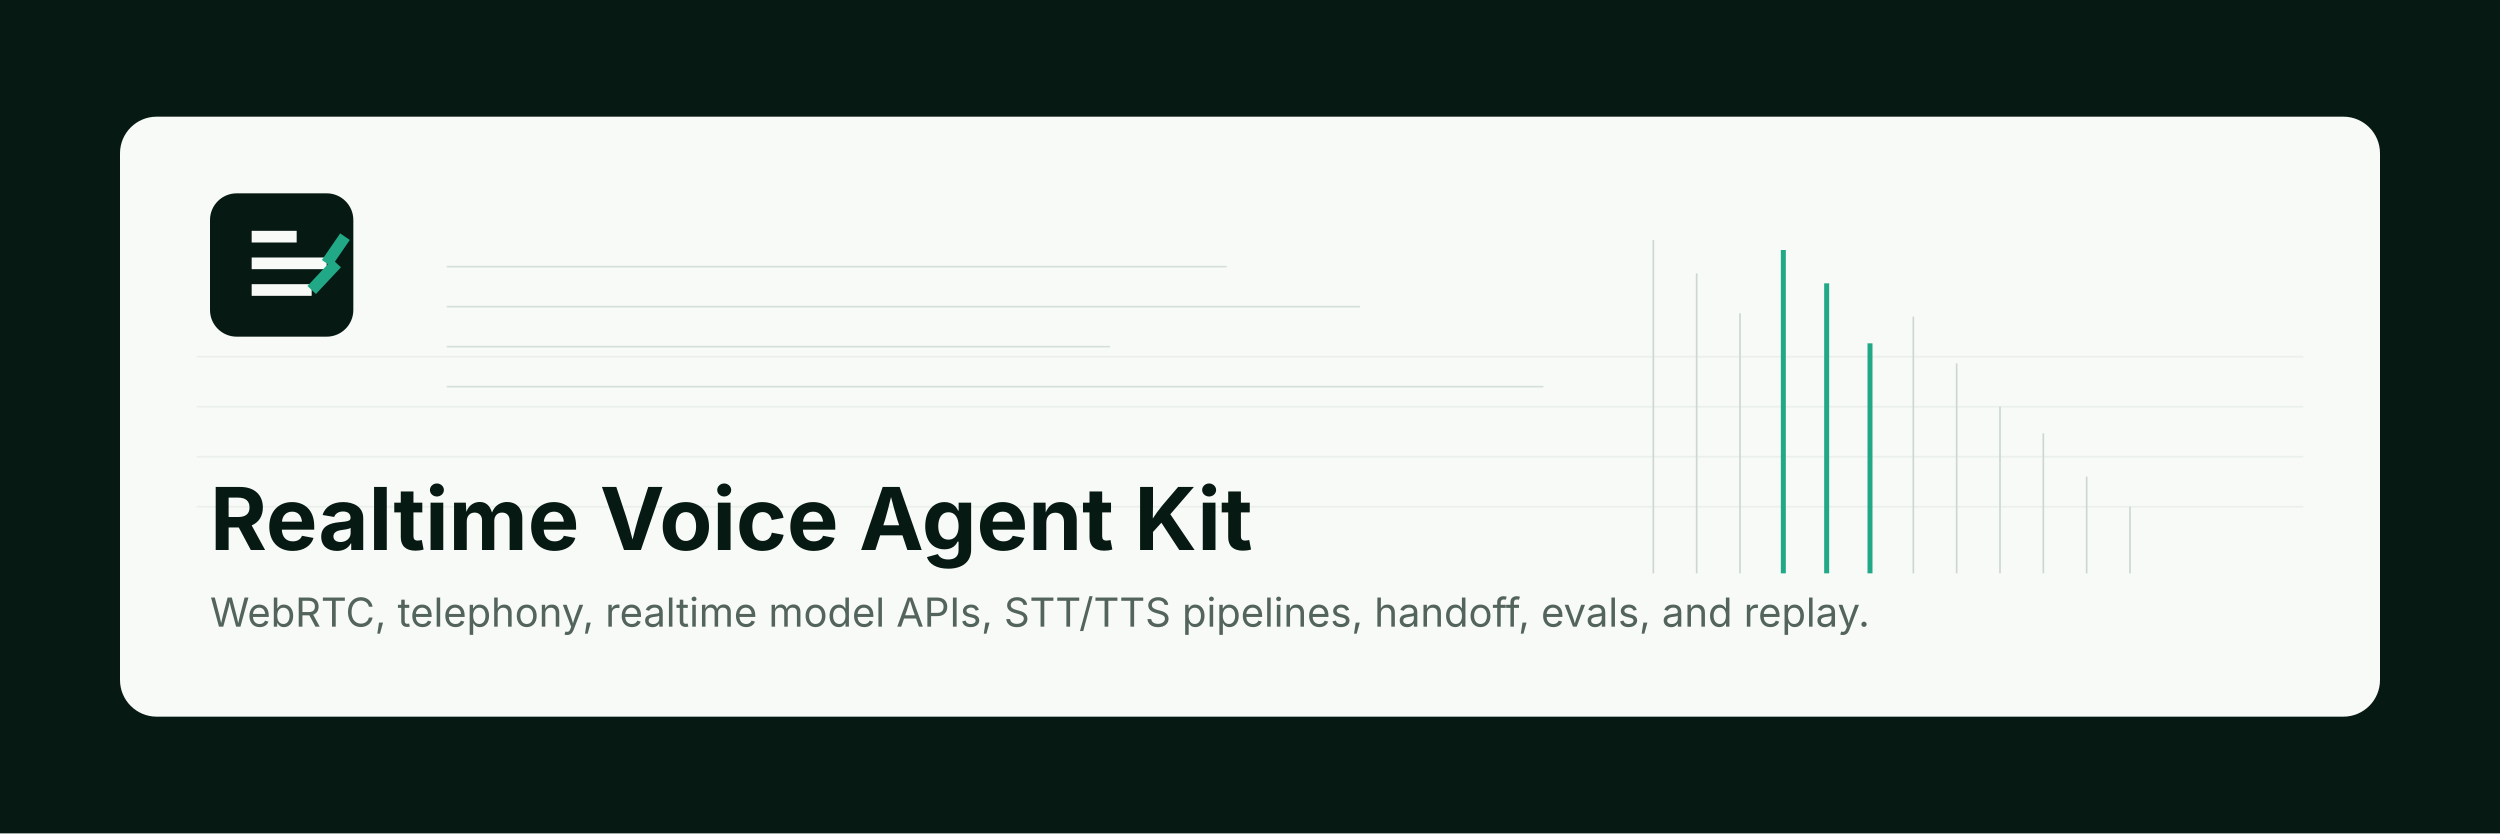
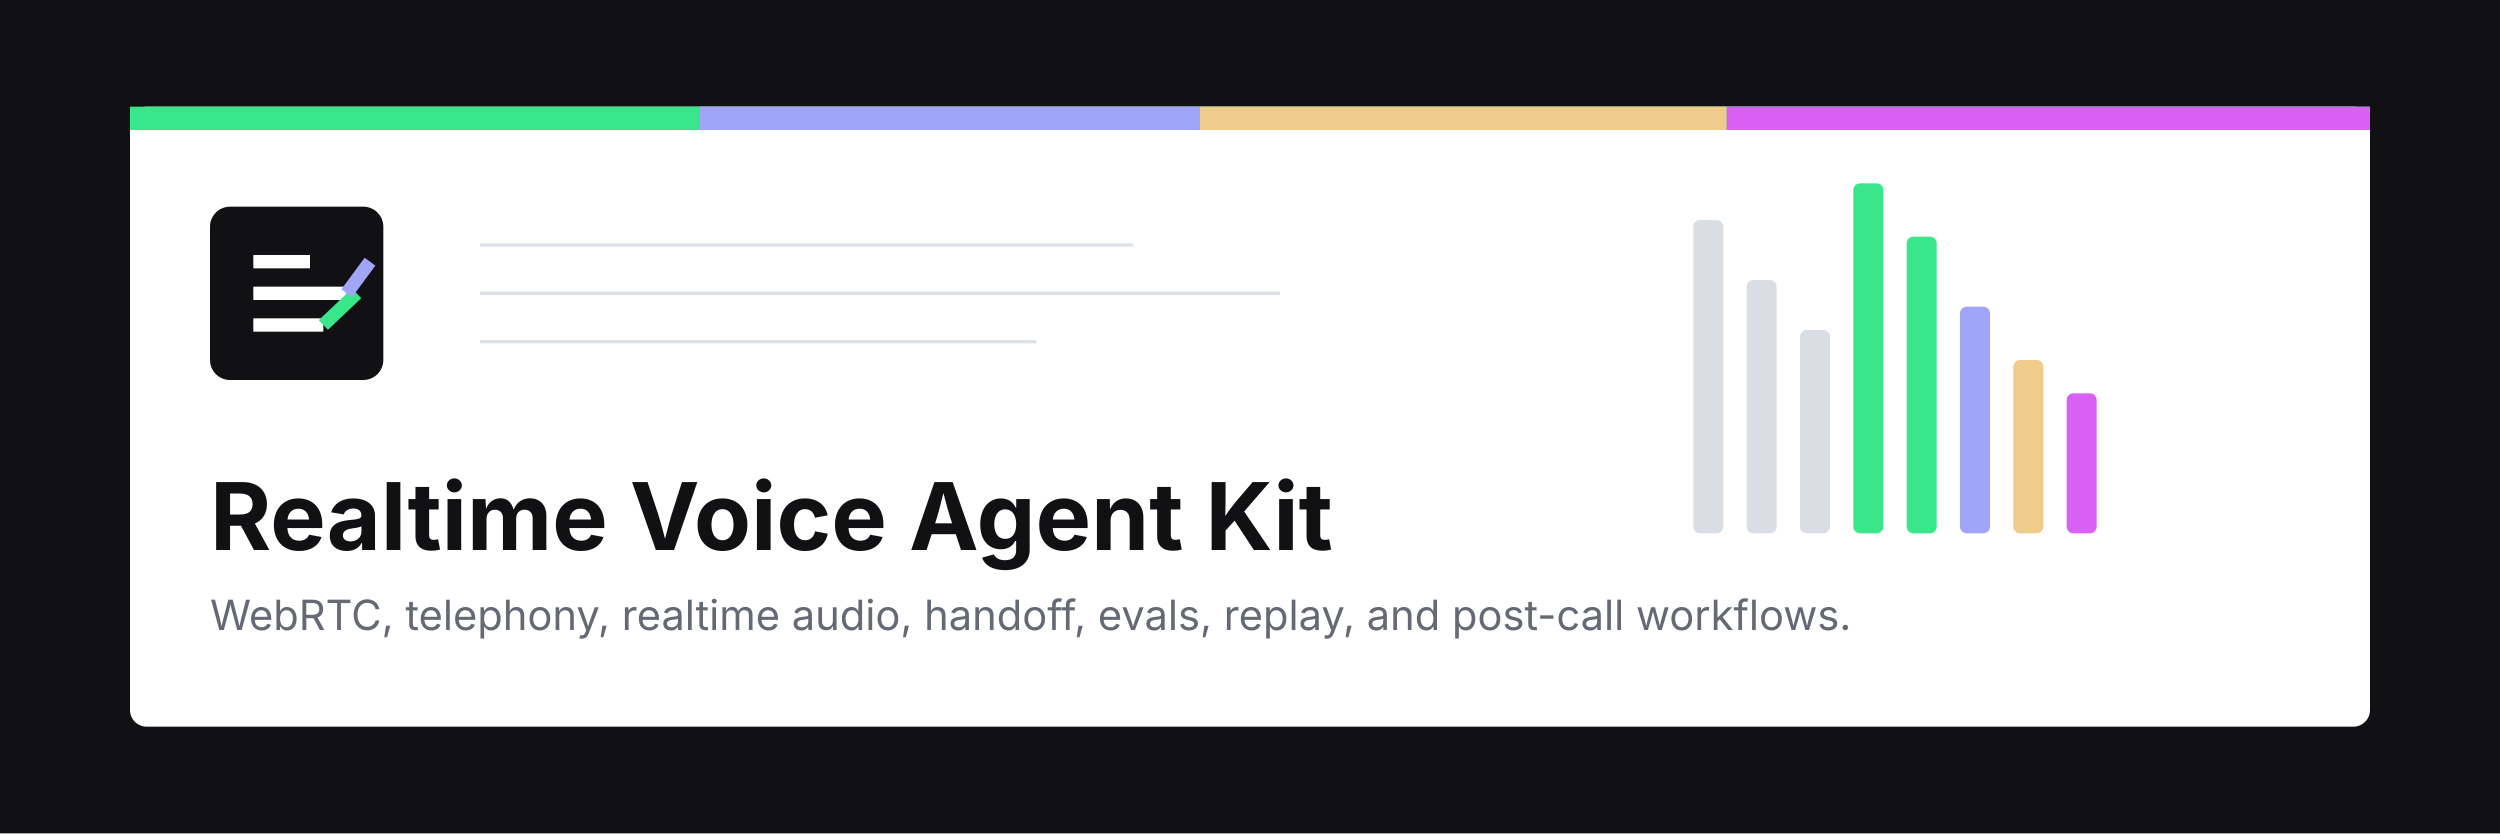
<svg xmlns="http://www.w3.org/2000/svg" width="1500" height="500" viewBox="0 0 1500 500" fill="none">
-   <rect width="1500" height="500" fill="#061912" />
-   <rect x="72" y="70" width="1356" height="360" rx="22" fill="#F8FAF7" />
-   <g opacity="0.42">
-     <path d="M118 214H1382" stroke="#D8E2DC" />
-     <path d="M118 244H1382" stroke="#D8E2DC" />
-     <path d="M118 274H1382" stroke="#D8E2DC" />
-     <path d="M118 304H1382" stroke="#D8E2DC" />
+   <rect width="1500" height="500" fill="#111114" />
+   <rect x="78" y="64" width="1344" height="372" rx="10" fill="#FFFFFF" />
+   <rect x="78" y="64" width="1344" height="14" fill="#3AE68A" />
+   <rect x="420" y="64" width="300" height="14" fill="#A1A5F8" />
+   <rect x="720" y="64" width="316" height="14" fill="#F0CC8C" />
+   <rect x="1036" y="64" width="386" height="14" fill="#D860F4" />
+   <rect x="126" y="124" width="104" height="104" rx="12" fill="#111114" />
+   <path d="M152 195H194" stroke="#FFFFFF" stroke-width="8" />
+   <path d="M152 176H208" stroke="#FFFFFF" stroke-width="8" />
+   <path d="M152 157H186" stroke="#FFFFFF" stroke-width="8" />
+   <path d="M194 195L214 176" stroke="#3AE68A" stroke-width="8" />
+   <path d="M208 176L222 157" stroke="#A1A5F8" stroke-width="8" />
+   <g opacity="0.9">
+     <path d="M288 147H680" stroke="#D9DEE5" stroke-width="2" />
+     <path d="M288 176H768" stroke="#D9DEE5" stroke-width="2" />
+     <path d="M288 205H622" stroke="#D9DEE5" stroke-width="2" />
  </g>
  <g>
-     <rect x="126" y="116" width="86" height="86" rx="16" fill="#061912" />
-     <path d="M151 174H187" stroke="#F8FAF7" stroke-width="7" />
-     <path d="M151 158H196" stroke="#F8FAF7" stroke-width="7" />
-     <path d="M151 142H178" stroke="#F8FAF7" stroke-width="7" />
-     <path d="M187 174L202 158" stroke="#21A987" stroke-width="7" />
-     <path d="M196 158L207 142" stroke="#21A987" stroke-width="7" />
+     <rect x="1016" y="132" width="18" height="188" rx="4" fill="#D9DEE5" />
+     <rect x="1048" y="168" width="18" height="152" rx="4" fill="#D9DEE5" />
+     <rect x="1080" y="198" width="18" height="122" rx="4" fill="#D9DEE5" />
+     <rect x="1112" y="110" width="18" height="210" rx="4" fill="#3AE68A" />
+     <rect x="1144" y="142" width="18" height="178" rx="4" fill="#3AE68A" />
+     <rect x="1176" y="184" width="18" height="136" rx="4" fill="#A1A5F8" />
+     <rect x="1208" y="216" width="18" height="104" rx="4" fill="#F0CC8C" />
+     <rect x="1240" y="236" width="18" height="84" rx="4" fill="#D860F4" />
  </g>
-   <g opacity="0.76">
-     <path d="M268 160H736" stroke="#CBD7D0" />
-     <path d="M268 184H816" stroke="#CBD7D0" />
-     <path d="M268 208H666" stroke="#CBD7D0" />
-     <path d="M268 232H926" stroke="#CBD7D0" />
-   </g>
-   <g>
-     <path d="M992 144V344" stroke="#CBD7D0" />
-     <path d="M1018 164V344" stroke="#CBD7D0" />
-     <path d="M1044 188V344" stroke="#CBD7D0" />
-     <path d="M1070 150V344" stroke="#21A987" stroke-width="3" />
-     <path d="M1096 170V344" stroke="#21A987" stroke-width="3" />
-     <path d="M1122 206V344" stroke="#21A987" stroke-width="3" />
-     <path d="M1148 190V344" stroke="#CBD7D0" />
-     <path d="M1174 218V344" stroke="#CBD7D0" />
-     <path d="M1200 244V344" stroke="#CBD7D0" />
-     <path d="M1226 260V344" stroke="#CBD7D0" />
-     <path d="M1252 286V344" stroke="#CBD7D0" />
-     <path d="M1278 304V344" stroke="#CBD7D0" />
-   </g>
-   <text x="126" y="330" fill="#061912" font-family="Inter, Arial, sans-serif" font-size="52" font-weight="700">Realtime Voice Agent Kit</text>
-   <text x="126" y="376" fill="#53645C" font-family="Inter, Arial, sans-serif" font-size="24">WebRTC, telephony, realtime model APIs, STT/TTS pipelines, handoff, evals, and replay.</text>
+   <text x="126" y="330" fill="#111114" font-family="Inter, Arial, sans-serif" font-size="56" font-weight="700">Realtime Voice Agent Kit</text>
+   <text x="126" y="378" fill="#646974" font-family="Inter, Arial, sans-serif" font-size="25">WebRTC, telephony, realtime audio, handoff, evals, replay, and post-call workflows.</text>
</svg>
